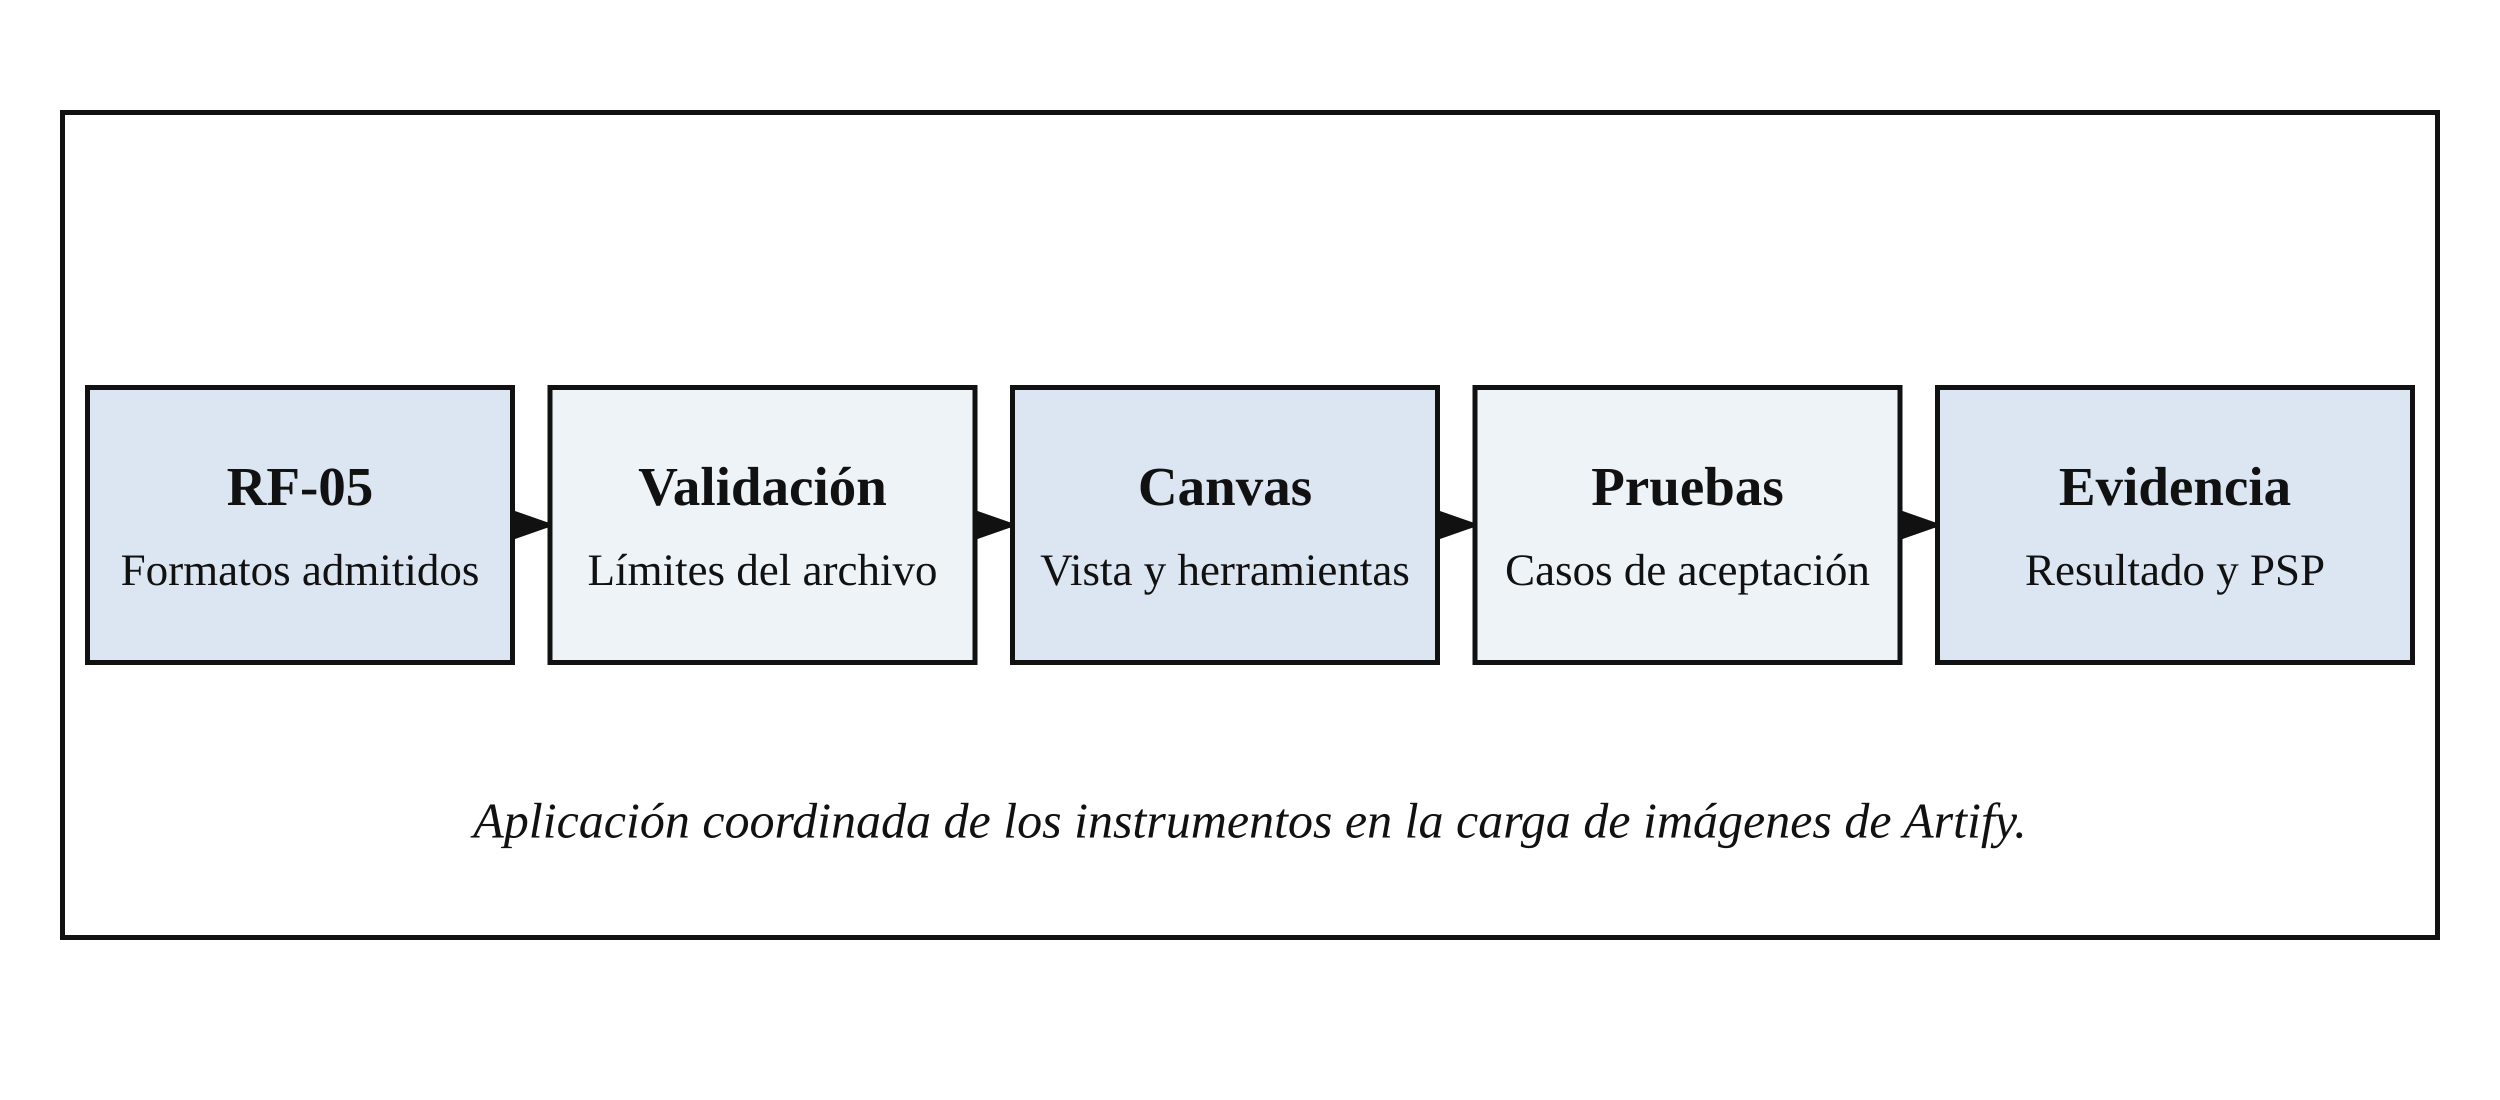
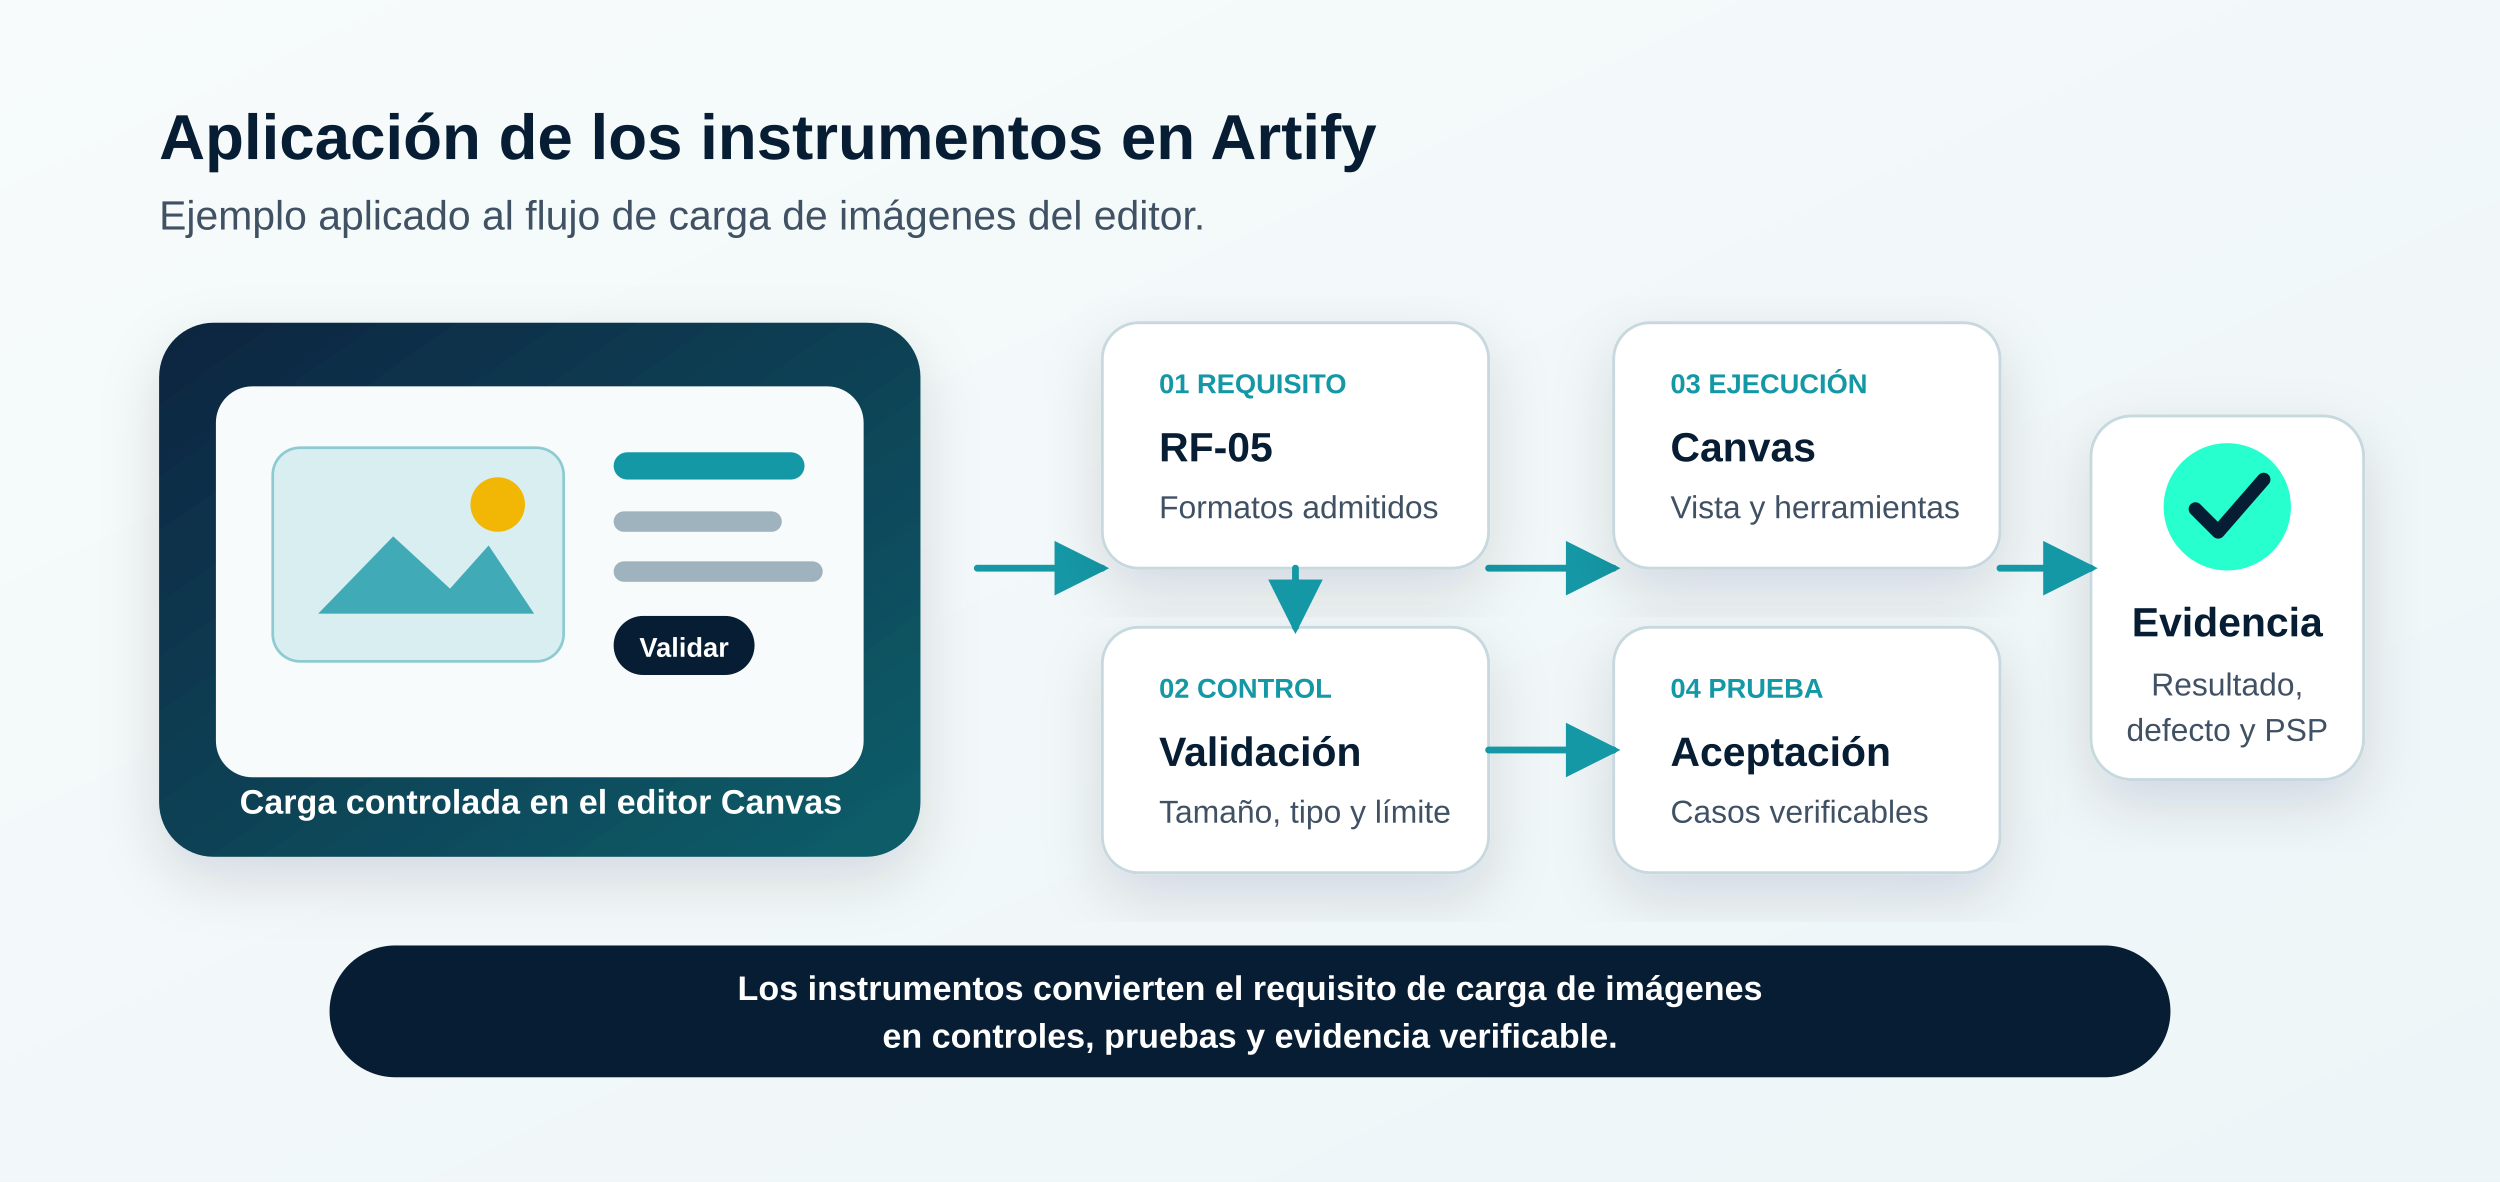
- <svg xmlns="http://www.w3.org/2000/svg" viewBox="0 0 1000 440" role="img" aria-labelledby="title desc">
+ <svg xmlns="http://www.w3.org/2000/svg" viewBox="0 0 1100 520" role="img" aria-labelledby="title desc">
  <defs>
-     <marker id="arrow" markerWidth="10" markerHeight="7" refX="9" refY="3.5" orient="auto">
-       <path d="M0,0 L10,3.5 L0,7 Z" fill="#111111" />
+     <linearGradient id="bg" x1="0" y1="0" x2="1" y2="1">
+       <stop offset="0" stop-color="#f7fbfb" />
+       <stop offset="1" stop-color="#edf5f8" />
+     </linearGradient>
+     <linearGradient id="screen" x1="0" y1="0" x2="1" y2="1">
+       <stop offset="0" stop-color="#0b2440" />
+       <stop offset="1" stop-color="#0f5f6a" />
+     </linearGradient>
+     <filter id="shadow" x="-20%" y="-20%" width="140%" height="140%">
+       <feDropShadow dx="0" dy="10" stdDeviation="13" flood-color="#071d33" flood-opacity="0.13" />
+     </filter>
+     <marker id="arrow" markerWidth="12" markerHeight="12" refX="9" refY="6" orient="auto">
+       <path d="M2 2 L10 6 L2 10 Z" fill="#1598a6" />
    </marker>
+     <style>
+       .title { font: 700 28px Arial, sans-serif; fill: #071d33; }
+       .subtitle { font: 400 18px Arial, sans-serif; fill: #405164; }
+       .label { font: 700 18px Arial, sans-serif; fill: #071d33; }
+       .desc { font: 400 14px Arial, sans-serif; fill: #405164; }
+       .mini { font: 700 12px Arial, sans-serif; fill: #1598a6; }
+       .card { fill: #ffffff; stroke: #c7d9df; stroke-width: 1.3; rx: 16; filter: url(#shadow); }
+       .line { fill: none; stroke: #1598a6; stroke-width: 3; marker-end: url(#arrow); stroke-linecap: round; }
+     </style>
  </defs>
-   <rect width="1000" height="440" fill="#ffffff" />
-   <rect x="25" y="45" width="950" height="330" fill="#ffffff" stroke="#111111" stroke-width="2" />
-   <g stroke="#111111" stroke-width="2" fill="none" marker-end="url(#arrow)">
-     <path d="M205 210 H220" />
-     <path d="M390 210 H405" />
-     <path d="M575 210 H590" />
-     <path d="M760 210 H775" />
+   <rect width="1100" height="520" fill="url(#bg)" />
+   <text x="70" y="70" class="title">Aplicación de los instrumentos en Artify</text>
+   <text x="70" y="101" class="subtitle">Ejemplo aplicado al flujo de carga de imágenes del editor.</text>
+   <rect x="70" y="142" width="335" height="235" rx="24" fill="url(#screen)" filter="url(#shadow)" />
+   <rect x="95" y="170" width="285" height="172" rx="16" fill="#f7fbfb" />
+   <rect x="120" y="197" width="128" height="94" rx="12" fill="#d9eef1" stroke="#8ecbd1" stroke-width="1.2" />
+   <path d="M140 270 L173 236 L198 259 L215 240 L235 270 Z" fill="#1598a6" opacity="0.78" />
+   <circle cx="219" cy="222" r="12" fill="#f2b705" />
+   <rect x="270" y="199" width="84" height="12" rx="6" fill="#1598a6" />
+   <rect x="270" y="225" width="74" height="9" rx="4.5" fill="#9fb3bf" />
+   <rect x="270" y="247" width="92" height="9" rx="4.5" fill="#9fb3bf" />
+   <rect x="270" y="271" width="62" height="26" rx="13" fill="#071d33" />
+   <text x="301" y="289" text-anchor="middle" font-family="Arial, sans-serif" font-size="12" font-weight="700" fill="#ffffff">Validar</text>
+   <text x="238" y="358" text-anchor="middle" font-family="Arial, sans-serif" font-size="15" font-weight="700" fill="#ffffff">Carga controlada en el editor Canvas</text>
+   <path class="line" d="M430 250 H485" />
+   <path class="line" d="M655 250 H710" />
+   <g>
+     <rect class="card" x="485" y="142" width="170" height="108" />
+     <text x="510" y="173" class="mini">01 REQUISITO</text>
+     <text x="510" y="203" class="label">RF-05</text>
+     <text x="510" y="228" class="desc">Formatos admitidos</text>
+     <rect class="card" x="485" y="276" width="170" height="108" />
+     <text x="510" y="307" class="mini">02 CONTROL</text>
+     <text x="510" y="337" class="label">Validación</text>
+     <text x="510" y="362" class="desc">Tamaño, tipo y límite</text>
+     <rect class="card" x="710" y="142" width="170" height="108" />
+     <text x="735" y="173" class="mini">03 EJECUCIÓN</text>
+     <text x="735" y="203" class="label">Canvas</text>
+     <text x="735" y="228" class="desc">Vista y herramientas</text>
+     <rect class="card" x="710" y="276" width="170" height="108" />
+     <text x="735" y="307" class="mini">04 PRUEBA</text>
+     <text x="735" y="337" class="label">Aceptación</text>
+     <text x="735" y="362" class="desc">Casos verificables</text>
  </g>
-   <g font-family="Georgia, 'Times New Roman', serif" text-anchor="middle" fill="#111111">
-     <g stroke="#111111" stroke-width="2">
-       <rect x="35" y="155" width="170" height="110" fill="#dce6f2" />
-       <rect x="220" y="155" width="170" height="110" fill="#eef3f8" />
-       <rect x="405" y="155" width="170" height="110" fill="#dce6f2" />
-       <rect x="590" y="155" width="170" height="110" fill="#eef3f8" />
-       <rect x="775" y="155" width="190" height="110" fill="#dce6f2" />
-     </g>
-     <g font-size="22" font-weight="700">
-       <text x="120" y="202">RF-05</text>
-       <text x="305" y="202">Validación</text>
-       <text x="490" y="202">Canvas</text>
-       <text x="675" y="202">Pruebas</text>
-       <text x="870" y="202">Evidencia</text>
-     </g>
-     <g font-size="18">
-       <text x="120" y="234">Formatos admitidos</text>
-       <text x="305" y="234">Límites del archivo</text>
-       <text x="490" y="234">Vista y herramientas</text>
-       <text x="675" y="234">Casos de aceptación</text>
-       <text x="870" y="234">Resultado y PSP</text>
-     </g>
-     <text x="500" y="335" font-size="20" font-style="italic">Aplicación coordinada de los instrumentos en la carga de imágenes de Artify.</text>
-   </g>
+   <rect x="920" y="183" width="120" height="160" rx="18" fill="#ffffff" stroke="#c7d9df" stroke-width="1.3" filter="url(#shadow)" />
+   <circle cx="980" cy="223" r="28" fill="#28ffce" />
+   <path d="M966 224 L976 234 L996 211" fill="none" stroke="#071d33" stroke-width="6" stroke-linecap="round" stroke-linejoin="round" />
+   <text x="980" y="280" text-anchor="middle" class="label">Evidencia</text>
+   <text x="980" y="306" text-anchor="middle" class="desc">Resultado,</text>
+   <text x="980" y="326" text-anchor="middle" class="desc">defecto y PSP</text>
+   <path class="line" d="M880 250 H920" />
+   <path class="line" d="M570 250 V276" />
+   <path class="line" d="M655 330 H710" />
+   <rect x="145" y="416" width="810" height="58" rx="29" fill="#071d33" />
+   <text x="550" y="440" text-anchor="middle" font-family="Arial, sans-serif" font-size="15" font-weight="700" fill="#ffffff">Los instrumentos convierten el requisito de carga de imágenes</text>
+   <text x="550" y="461" text-anchor="middle" font-family="Arial, sans-serif" font-size="15" font-weight="700" fill="#ffffff">en controles, pruebas y evidencia verificable.</text>
</svg>
